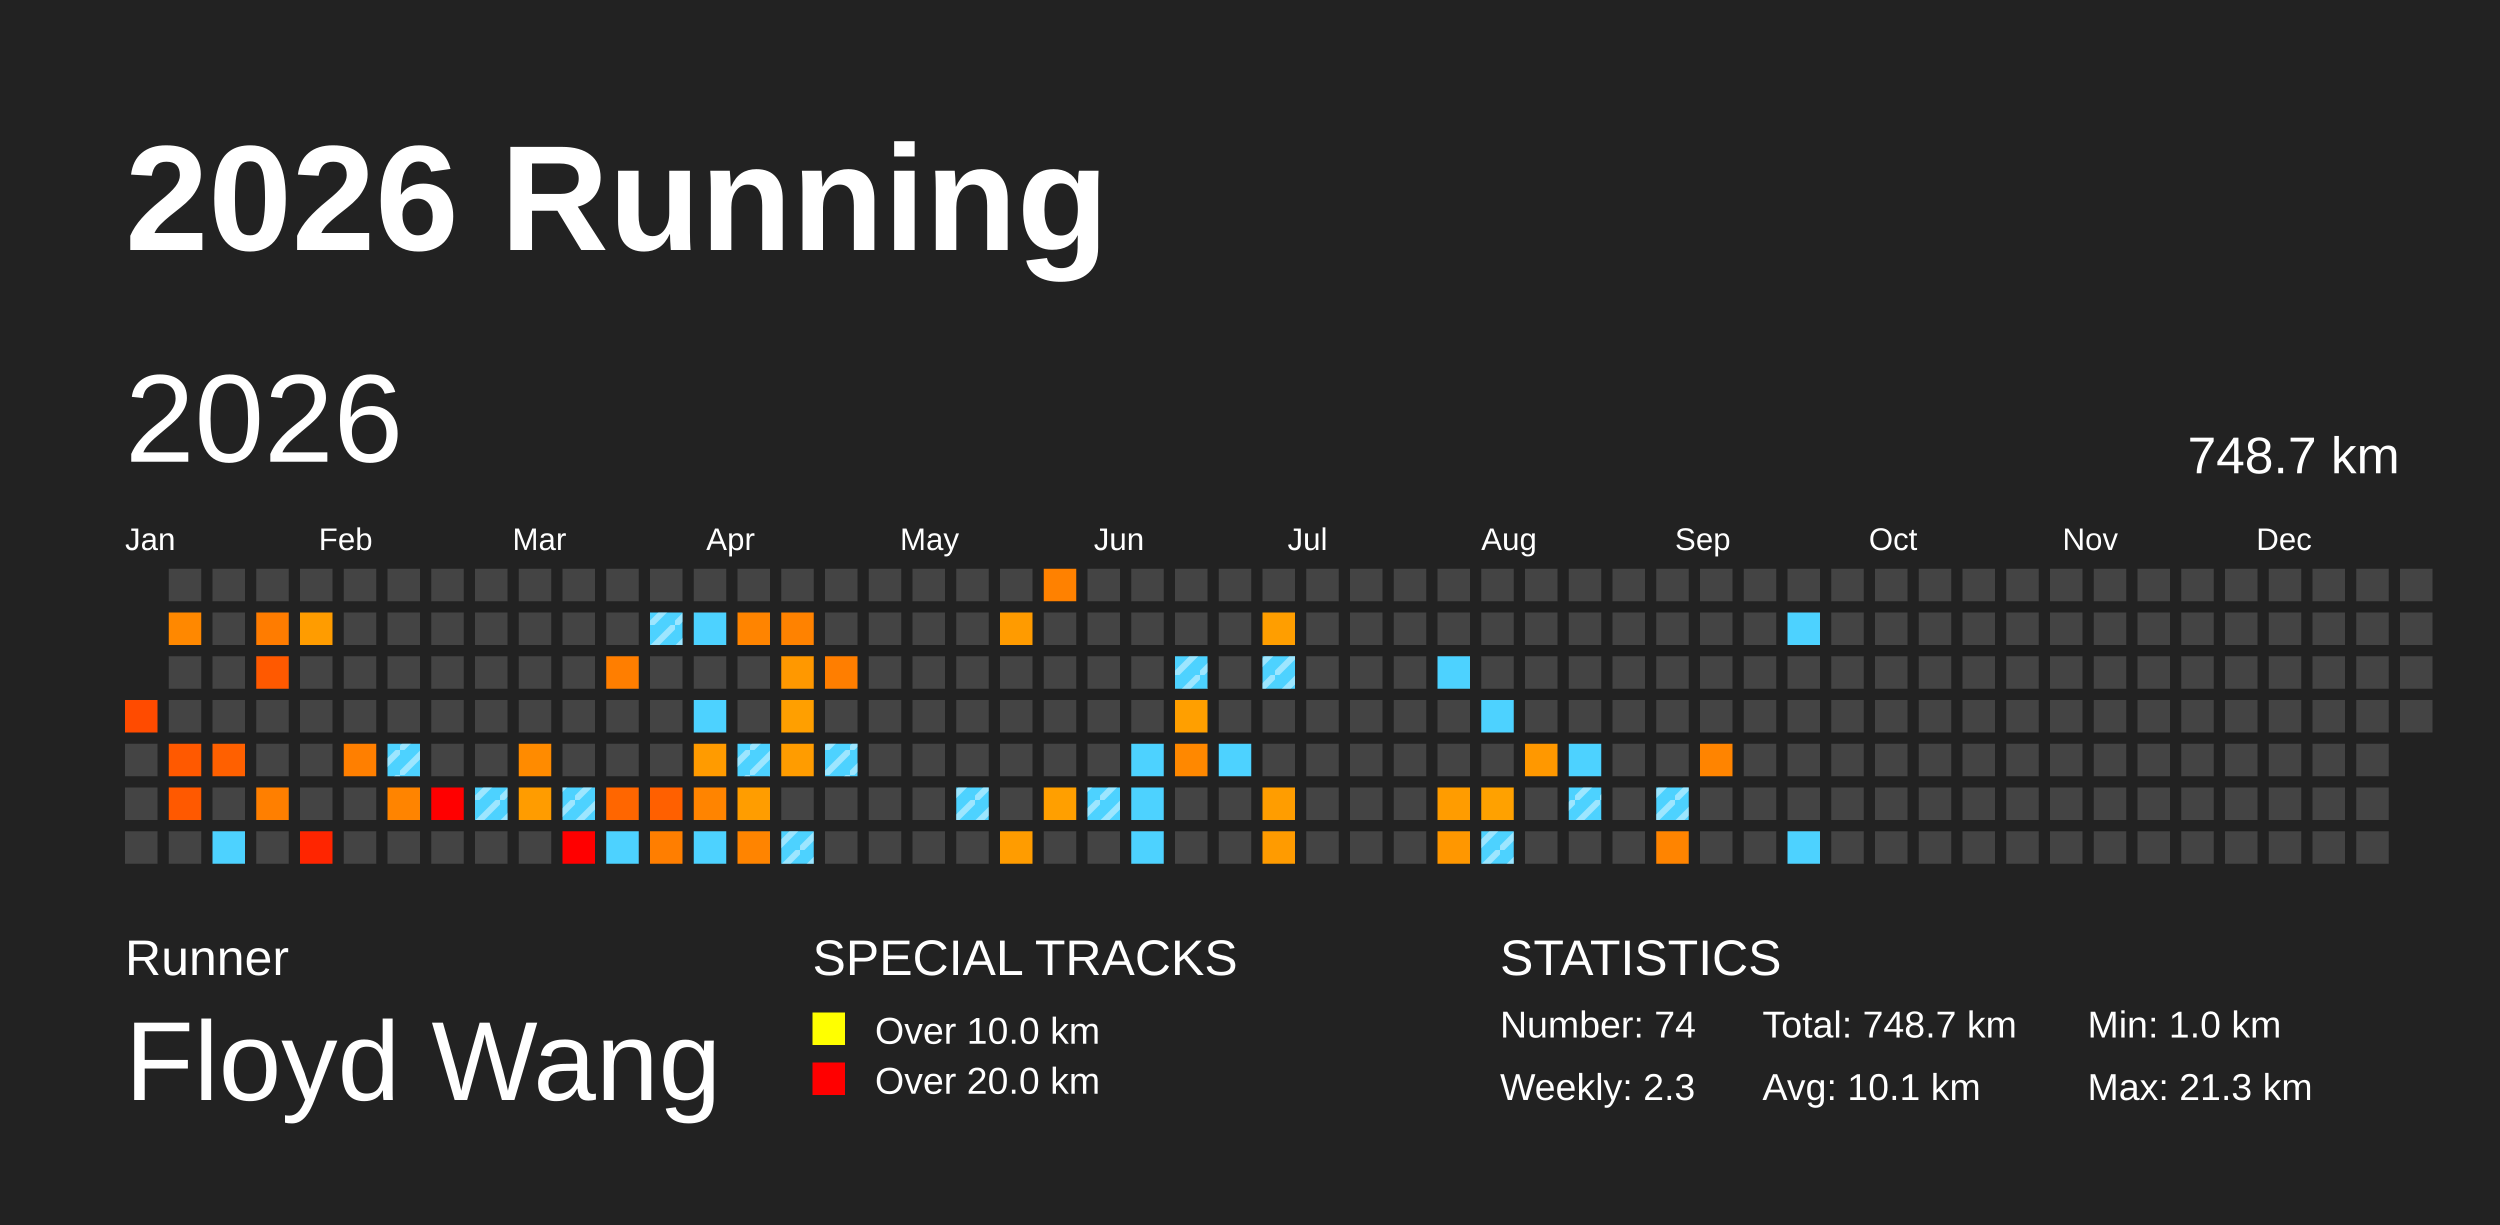
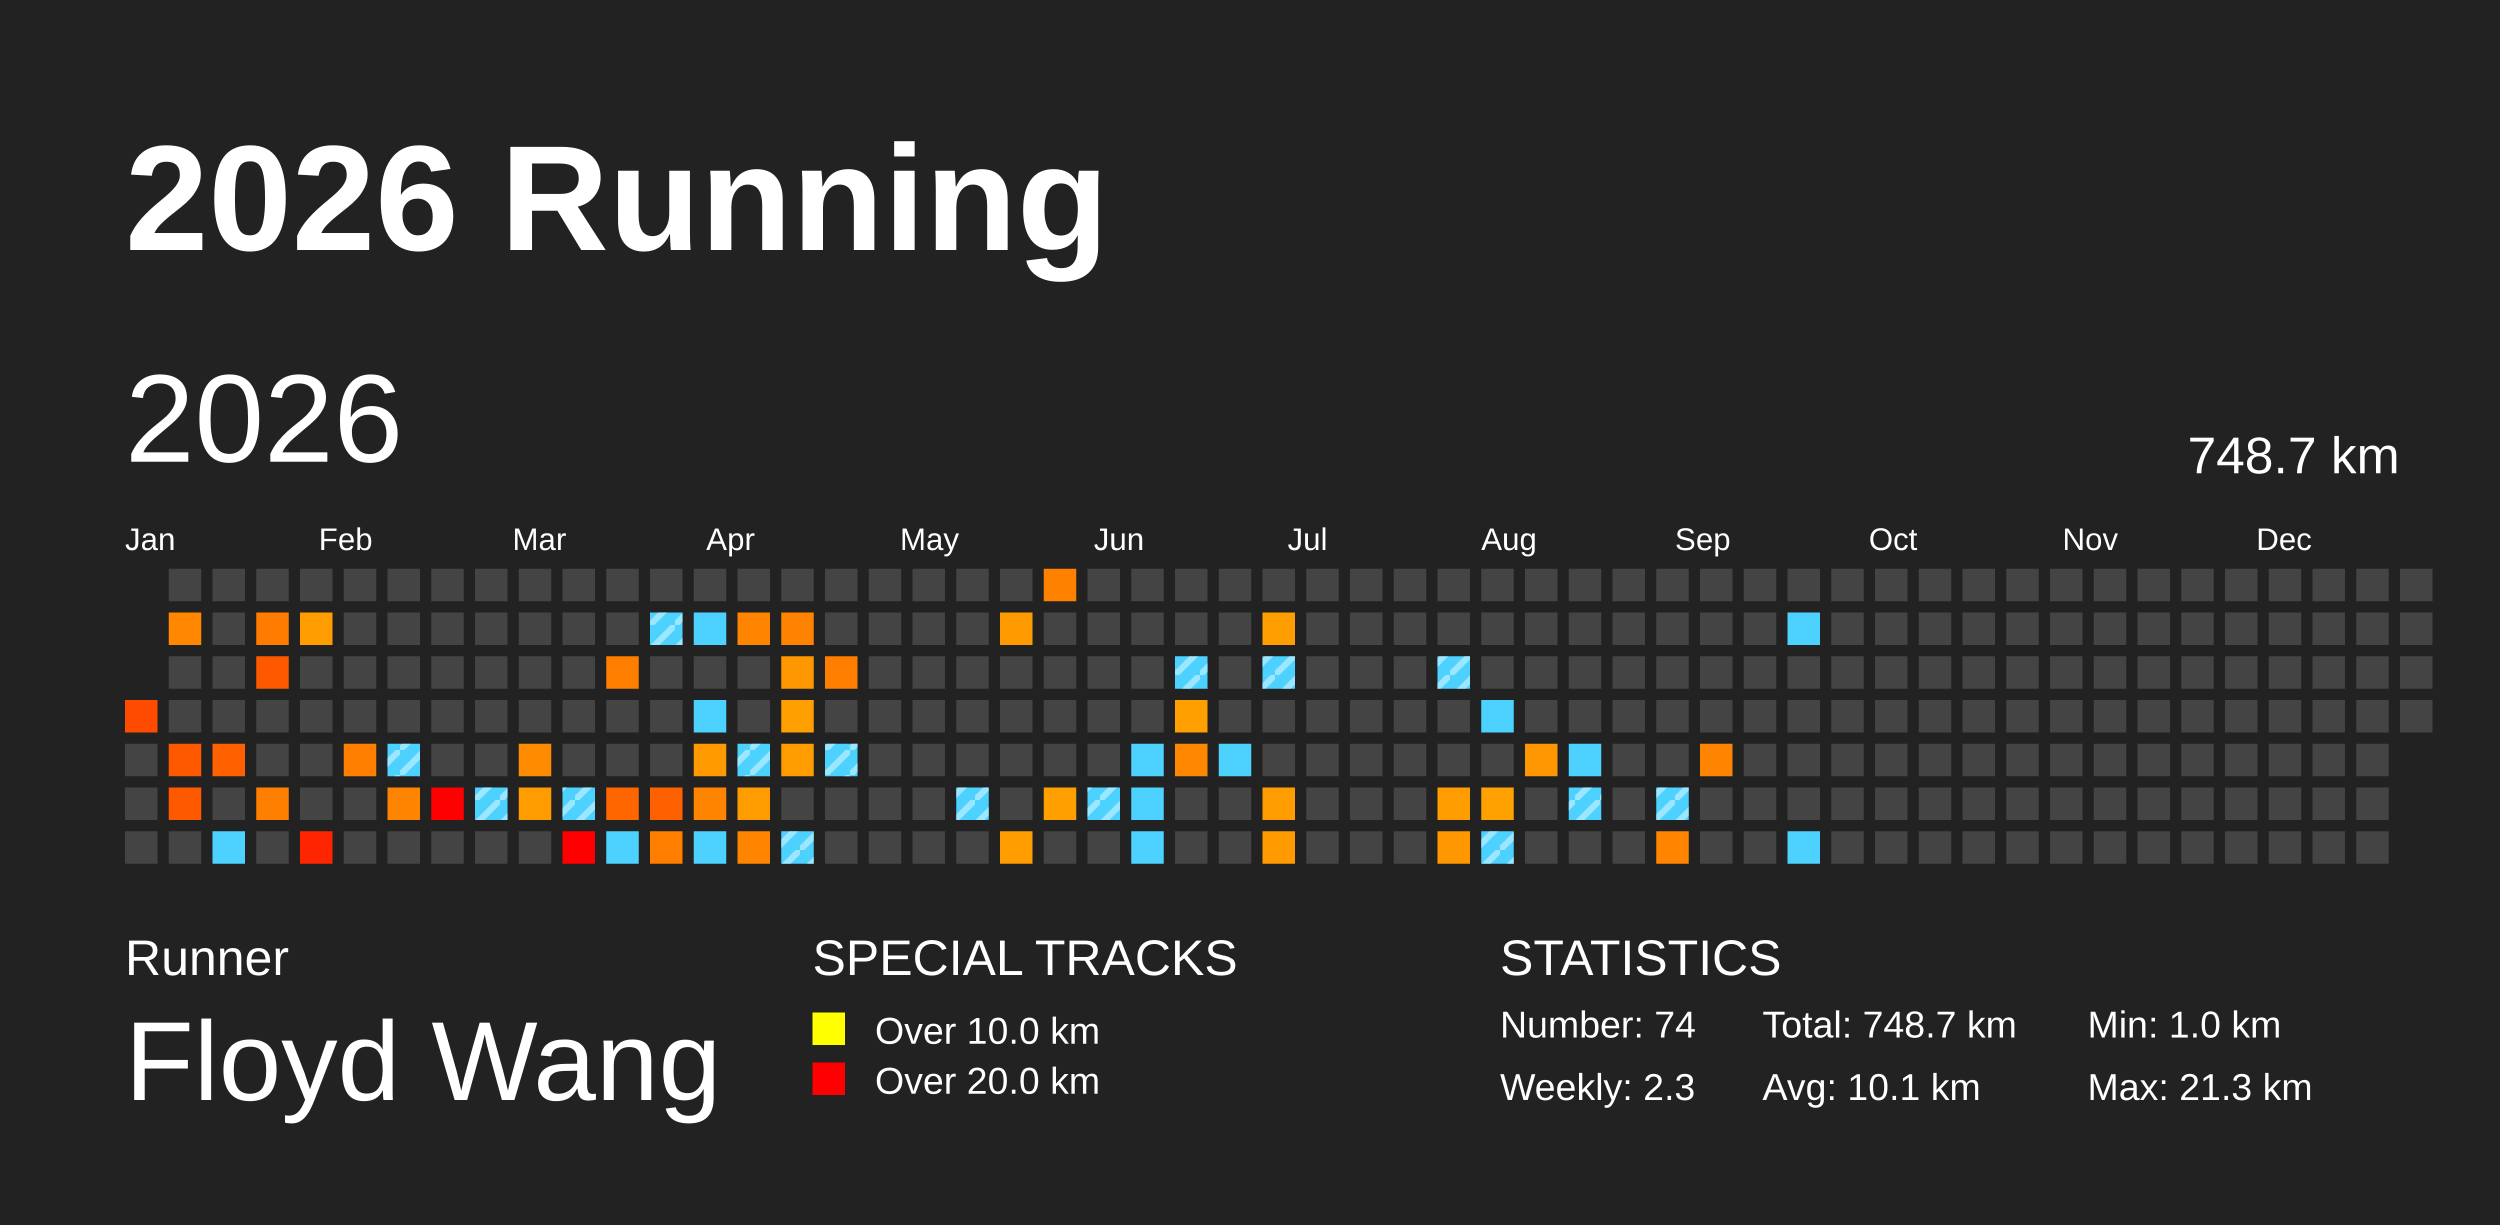
<svg xmlns="http://www.w3.org/2000/svg" baseProfile="full" height="98mm" version="1.1" viewBox="0,0,200,98" width="200mm">
  <defs>
    <pattern height="2" id="indoor-stripe" patternUnits="userSpaceOnUse" width="2">
      <line stroke="white" stroke-opacity="0.45" stroke-width="0.5" x1="0" x2="2" y1="2" y2="0" />
    </pattern>
  </defs>
  <rect fill="#222222" height="98" width="200" x="0" y="0" />
  <text fill="#FFFFFF" style="font-size:12px; font-family:Arial; font-weight:bold;" x="10" y="20">2026 Running</text>
  <text fill="#FFFFFF" style="font-size:4px; font-family:Arial" x="10" y="78">Runner</text>
  <text fill="#FFFFFF" style="font-size:9px; font-family:Arial" x="10" y="88">Floyd Wang</text>
  <text fill="#FFFFFF" style="font-size:4px; font-family:Arial" x="65" y="78">SPECIAL TRACKS</text>
  <rect fill="yellow" height="2.6" width="2.6" x="65" y="81" />
  <text fill="#FFFFFF" style="font-size:3px; font-family:Arial" x="70" y="83.5">Over 10.0 km</text>
  <rect fill="red" height="2.6" width="2.6" x="65" y="85" />
  <text fill="#FFFFFF" style="font-size:3px; font-family:Arial" x="70" y="87.5">Over 20.0 km</text>
  <text fill="#FFFFFF" style="font-size:4px; font-family:Arial" x="120" y="78">STATISTICS</text>
  <text fill="#FFFFFF" style="font-size:3px; font-family:Arial" x="120" y="83">Number: 74</text>
  <text fill="#FFFFFF" style="font-size:3px; font-family:Arial" x="120" y="88">Weekly: 2.3</text>
  <text fill="#FFFFFF" style="font-size:3px; font-family:Arial" x="141" y="83">Total: 748.7 km</text>
  <text fill="#FFFFFF" style="font-size:3px; font-family:Arial" x="141" y="88">Avg: 10.1 km</text>
  <text fill="#FFFFFF" style="font-size:3px; font-family:Arial" x="167" y="83">Min: 1.0 km</text>
  <text fill="#FFFFFF" style="font-size:3px; font-family:Arial" x="167" y="88">Max: 21.3 km</text>
  <text dominant-baseline="hanging" fill="#FFFFFF" style="font-size:10.0px; font-family:Arial;" x="10" y="30">2026</text>
  <text dominant-baseline="hanging" fill="#FFFFFF" style="font-size:4.125px; font-family:Arial;" x="175" y="35">748.7 km</text>
  <text fill="#FFFFFF" style="font-size:2.5px; font-family:Arial" x="10.0" y="44">Jan</text>
  <text fill="#FFFFFF" style="font-size:2.5px; font-family:Arial" x="25.5" y="44">Feb</text>
  <text fill="#FFFFFF" style="font-size:2.5px; font-family:Arial" x="41.0" y="44">Mar</text>
  <text fill="#FFFFFF" style="font-size:2.5px; font-family:Arial" x="56.5" y="44">Apr</text>
  <text fill="#FFFFFF" style="font-size:2.5px; font-family:Arial" x="72.0" y="44">May</text>
  <text fill="#FFFFFF" style="font-size:2.5px; font-family:Arial" x="87.5" y="44">Jun</text>
  <text fill="#FFFFFF" style="font-size:2.5px; font-family:Arial" x="103.0" y="44">Jul</text>
  <text fill="#FFFFFF" style="font-size:2.5px; font-family:Arial" x="118.5" y="44">Aug</text>
  <text fill="#FFFFFF" style="font-size:2.5px; font-family:Arial" x="134.0" y="44">Sep</text>
  <text fill="#FFFFFF" style="font-size:2.5px; font-family:Arial" x="149.5" y="44">Oct</text>
  <text fill="#FFFFFF" style="font-size:2.5px; font-family:Arial" x="165.0" y="44">Nov</text>
  <text fill="#FFFFFF" style="font-size:2.5px; font-family:Arial" x="180.5" y="44">Dec</text>
  <rect fill="#ff4b00" height="2.6" width="2.6" x="10.0" y="56.0" />
  <rect fill="#444444" height="2.6" width="2.6" x="10.0" y="59.5" />
  <rect fill="#444444" height="2.6" width="2.6" x="10.0" y="63.0" />
  <rect fill="#444444" height="2.6" width="2.6" x="10.0" y="66.5" />
  <rect fill="#444444" height="2.6" width="2.6" x="13.5" y="45.5" />
  <rect fill="#ff8800" height="2.6" width="2.6" x="13.5" y="49.0" />
  <rect fill="#444444" height="2.6" width="2.6" x="13.5" y="52.5" />
  <rect fill="#444444" height="2.6" width="2.6" x="13.5" y="56.0" />
  <rect fill="#ff5900" height="2.6" width="2.6" x="13.5" y="59.5" />
  <rect fill="#ff5900" height="2.6" width="2.6" x="13.5" y="63.0" />
  <rect fill="#444444" height="2.6" width="2.6" x="13.5" y="66.5" />
  <rect fill="#444444" height="2.6" width="2.6" x="17.0" y="45.5" />
  <rect fill="#444444" height="2.6" width="2.6" x="17.0" y="49.0" />
  <rect fill="#444444" height="2.6" width="2.6" x="17.0" y="52.5" />
  <rect fill="#444444" height="2.6" width="2.6" x="17.0" y="56.0" />
  <rect fill="#ff6000" height="2.6" width="2.6" x="17.0" y="59.5" />
  <rect fill="#444444" height="2.6" width="2.6" x="17.0" y="63.0" />
  <rect fill="#4dd2ff" height="2.6" width="2.6" x="17.0" y="66.5" />
  <rect fill="#444444" height="2.6" width="2.6" x="20.5" y="45.5" />
  <rect fill="#ff7c00" height="2.6" width="2.6" x="20.5" y="49.0" />
  <rect fill="#ff5900" height="2.6" width="2.6" x="20.5" y="52.5" />
  <rect fill="#444444" height="2.6" width="2.6" x="20.5" y="56.0" />
  <rect fill="#444444" height="2.6" width="2.6" x="20.5" y="59.5" />
  <rect fill="#ff7f00" height="2.6" width="2.6" x="20.5" y="63.0" />
  <rect fill="#444444" height="2.6" width="2.6" x="20.5" y="66.5" />
  <rect fill="#444444" height="2.6" width="2.6" x="24.0" y="45.5" />
  <rect fill="#ff9c00" height="2.6" width="2.6" x="24.0" y="49.0" />
  <rect fill="#444444" height="2.6" width="2.6" x="24.0" y="52.5" />
  <rect fill="#444444" height="2.6" width="2.6" x="24.0" y="56.0" />
  <rect fill="#444444" height="2.6" width="2.6" x="24.0" y="59.5" />
  <rect fill="#444444" height="2.6" width="2.6" x="24.0" y="63.0" />
  <rect fill="#ff2500" height="2.6" width="2.6" x="24.0" y="66.5" />
  <rect fill="#444444" height="2.6" width="2.6" x="27.5" y="45.5" />
  <rect fill="#444444" height="2.6" width="2.6" x="27.5" y="49.0" />
  <rect fill="#444444" height="2.6" width="2.6" x="27.5" y="52.5" />
  <rect fill="#444444" height="2.6" width="2.6" x="27.5" y="56.0" />
  <rect fill="#ff7f00" height="2.6" width="2.6" x="27.5" y="59.5" />
  <rect fill="#444444" height="2.6" width="2.6" x="27.5" y="63.0" />
  <rect fill="#444444" height="2.6" width="2.6" x="27.5" y="66.5" />
  <rect fill="#444444" height="2.6" width="2.6" x="31.0" y="45.5" />
  <rect fill="#444444" height="2.6" width="2.6" x="31.0" y="49.0" />
  <rect fill="#444444" height="2.6" width="2.6" x="31.0" y="52.5" />
  <rect fill="#444444" height="2.6" width="2.6" x="31.0" y="56.0" />
  <rect fill="#4dd2ff" height="2.6" width="2.6" x="31.0" y="59.5" />
  <rect fill="url(#indoor-stripe)" height="2.6" style="pointer-events: none;" width="2.6" x="31.0" y="59.5" />
  <rect fill="#ff8400" height="2.6" width="2.6" x="31.0" y="63.0" />
  <rect fill="#444444" height="2.6" width="2.6" x="31.0" y="66.5" />
  <rect fill="#444444" height="2.6" width="2.6" x="34.5" y="45.5" />
  <rect fill="#444444" height="2.6" width="2.6" x="34.5" y="49.0" />
  <rect fill="#444444" height="2.6" width="2.6" x="34.5" y="52.5" />
  <rect fill="#444444" height="2.6" width="2.6" x="34.5" y="56.0" />
  <rect fill="#444444" height="2.6" width="2.6" x="34.5" y="59.5" />
  <rect fill="red" height="2.6" width="2.6" x="34.5" y="63.0" />
  <rect fill="#444444" height="2.6" width="2.6" x="34.5" y="66.5" />
  <rect fill="#444444" height="2.6" width="2.6" x="38.0" y="45.5" />
  <rect fill="#444444" height="2.6" width="2.6" x="38.0" y="49.0" />
  <rect fill="#444444" height="2.6" width="2.6" x="38.0" y="52.5" />
  <rect fill="#444444" height="2.6" width="2.6" x="38.0" y="56.0" />
  <rect fill="#444444" height="2.6" width="2.6" x="38.0" y="59.5" />
  <rect fill="#4dd2ff" height="2.6" width="2.6" x="38.0" y="63.0" />
  <rect fill="url(#indoor-stripe)" height="2.6" style="pointer-events: none;" width="2.6" x="38.0" y="63.0" />
  <rect fill="#444444" height="2.6" width="2.6" x="38.0" y="66.5" />
  <rect fill="#444444" height="2.6" width="2.6" x="41.5" y="45.5" />
  <rect fill="#444444" height="2.6" width="2.6" x="41.5" y="49.0" />
  <rect fill="#444444" height="2.6" width="2.6" x="41.5" y="52.5" />
  <rect fill="#444444" height="2.6" width="2.6" x="41.5" y="56.0" />
  <rect fill="#ff8b00" height="2.6" width="2.6" x="41.5" y="59.5" />
  <rect fill="#ff9c00" height="2.6" width="2.6" x="41.5" y="63.0" />
  <rect fill="#444444" height="2.6" width="2.6" x="41.5" y="66.5" />
  <rect fill="#444444" height="2.6" width="2.6" x="45.0" y="45.5" />
  <rect fill="#444444" height="2.6" width="2.6" x="45.0" y="49.0" />
  <rect fill="#444444" height="2.6" width="2.6" x="45.0" y="52.5" />
  <rect fill="#444444" height="2.6" width="2.6" x="45.0" y="56.0" />
  <rect fill="#444444" height="2.6" width="2.6" x="45.0" y="59.5" />
  <rect fill="#4dd2ff" height="2.6" width="2.6" x="45.0" y="63.0" />
  <rect fill="url(#indoor-stripe)" height="2.6" style="pointer-events: none;" width="2.6" x="45.0" y="63.0" />
  <rect fill="red" height="2.6" width="2.6" x="45.0" y="66.5" />
  <rect fill="#444444" height="2.6" width="2.6" x="48.5" y="45.5" />
  <rect fill="#444444" height="2.6" width="2.6" x="48.5" y="49.0" />
  <rect fill="#ff7e00" height="2.6" width="2.6" x="48.5" y="52.5" />
  <rect fill="#444444" height="2.6" width="2.6" x="48.5" y="56.0" />
  <rect fill="#444444" height="2.6" width="2.6" x="48.5" y="59.5" />
  <rect fill="#ff6600" height="2.6" width="2.6" x="48.5" y="63.0" />
  <rect fill="#4dd2ff" height="2.6" width="2.6" x="48.5" y="66.5" />
  <rect fill="#444444" height="2.6" width="2.6" x="52.0" y="45.5" />
  <rect fill="#4dd2ff" height="2.6" width="2.6" x="52.0" y="49.0" />
  <rect fill="url(#indoor-stripe)" height="2.6" style="pointer-events: none;" width="2.6" x="52.0" y="49.0" />
  <rect fill="#444444" height="2.6" width="2.6" x="52.0" y="52.5" />
  <rect fill="#444444" height="2.6" width="2.6" x="52.0" y="56.0" />
  <rect fill="#444444" height="2.6" width="2.6" x="52.0" y="59.5" />
  <rect fill="#ff6000" height="2.6" width="2.6" x="52.0" y="63.0" />
  <rect fill="#ff7e00" height="2.6" width="2.6" x="52.0" y="66.5" />
  <rect fill="#444444" height="2.6" width="2.6" x="55.5" y="45.5" />
  <rect fill="#4dd2ff" height="2.6" width="2.6" x="55.5" y="49.0" />
  <rect fill="#444444" height="2.6" width="2.6" x="55.5" y="52.5" />
  <rect fill="#4dd2ff" height="2.6" width="2.6" x="55.5" y="56.0" />
  <rect fill="#ff9b00" height="2.6" width="2.6" x="55.5" y="59.5" />
  <rect fill="#ff8400" height="2.6" width="2.6" x="55.5" y="63.0" />
  <rect fill="#4dd2ff" height="2.6" width="2.6" x="55.5" y="66.5" />
  <rect fill="#444444" height="2.6" width="2.6" x="59.0" y="45.5" />
  <rect fill="#ff8400" height="2.6" width="2.6" x="59.0" y="49.0" />
  <rect fill="#444444" height="2.6" width="2.6" x="59.0" y="52.5" />
  <rect fill="#444444" height="2.6" width="2.6" x="59.0" y="56.0" />
  <rect fill="#4dd2ff" height="2.6" width="2.6" x="59.0" y="59.5" />
  <rect fill="url(#indoor-stripe)" height="2.6" style="pointer-events: none;" width="2.6" x="59.0" y="59.5" />
  <rect fill="#ff9d00" height="2.6" width="2.6" x="59.0" y="63.0" />
  <rect fill="#ff8400" height="2.6" width="2.6" x="59.0" y="66.5" />
  <rect fill="#444444" height="2.6" width="2.6" x="62.5" y="45.5" />
  <rect fill="#ff8200" height="2.6" width="2.6" x="62.5" y="49.0" />
  <rect fill="#ff9800" height="2.6" width="2.6" x="62.5" y="52.5" />
  <rect fill="#ff9f00" height="2.6" width="2.6" x="62.5" y="56.0" />
  <rect fill="#ff9c00" height="2.6" width="2.6" x="62.5" y="59.5" />
  <rect fill="#444444" height="2.6" width="2.6" x="62.5" y="63.0" />
  <rect fill="#4dd2ff" height="2.6" width="2.6" x="62.5" y="66.5" />
  <rect fill="url(#indoor-stripe)" height="2.6" style="pointer-events: none;" width="2.6" x="62.5" y="66.5" />
  <rect fill="#444444" height="2.6" width="2.6" x="66.0" y="45.5" />
  <rect fill="#444444" height="2.6" width="2.6" x="66.0" y="49.0" />
  <rect fill="#ff7e00" height="2.6" width="2.6" x="66.0" y="52.5" />
  <rect fill="#444444" height="2.6" width="2.6" x="66.0" y="56.0" />
  <rect fill="#4dd2ff" height="2.6" width="2.6" x="66.0" y="59.5" />
  <rect fill="url(#indoor-stripe)" height="2.6" style="pointer-events: none;" width="2.6" x="66.0" y="59.5" />
  <rect fill="#444444" height="2.6" width="2.6" x="66.0" y="63.0" />
  <rect fill="#444444" height="2.6" width="2.6" x="66.0" y="66.5" />
  <rect fill="#444444" height="2.6" width="2.6" x="69.5" y="45.5" />
  <rect fill="#444444" height="2.6" width="2.6" x="69.5" y="49.0" />
  <rect fill="#444444" height="2.6" width="2.6" x="69.5" y="52.5" />
  <rect fill="#444444" height="2.6" width="2.6" x="69.5" y="56.0" />
  <rect fill="#444444" height="2.6" width="2.6" x="69.5" y="59.5" />
  <rect fill="#444444" height="2.6" width="2.6" x="69.5" y="63.0" />
  <rect fill="#444444" height="2.6" width="2.6" x="69.5" y="66.5" />
  <rect fill="#444444" height="2.6" width="2.6" x="73.0" y="45.5" />
  <rect fill="#444444" height="2.6" width="2.6" x="73.0" y="49.0" />
  <rect fill="#444444" height="2.6" width="2.6" x="73.0" y="52.5" />
  <rect fill="#444444" height="2.6" width="2.6" x="73.0" y="56.0" />
  <rect fill="#444444" height="2.6" width="2.6" x="73.0" y="59.5" />
  <rect fill="#444444" height="2.6" width="2.6" x="73.0" y="63.0" />
  <rect fill="#444444" height="2.6" width="2.6" x="73.0" y="66.5" />
  <rect fill="#444444" height="2.6" width="2.6" x="76.5" y="45.5" />
  <rect fill="#444444" height="2.6" width="2.6" x="76.5" y="49.0" />
  <rect fill="#444444" height="2.6" width="2.6" x="76.5" y="52.5" />
  <rect fill="#444444" height="2.6" width="2.6" x="76.5" y="56.0" />
  <rect fill="#444444" height="2.6" width="2.6" x="76.5" y="59.5" />
  <rect fill="#4dd2ff" height="2.6" width="2.6" x="76.5" y="63.0" />
  <rect fill="url(#indoor-stripe)" height="2.6" style="pointer-events: none;" width="2.6" x="76.5" y="63.0" />
  <rect fill="#444444" height="2.6" width="2.6" x="76.5" y="66.5" />
  <rect fill="#444444" height="2.6" width="2.6" x="80.0" y="45.5" />
  <rect fill="#ff9b00" height="2.6" width="2.6" x="80.0" y="49.0" />
  <rect fill="#444444" height="2.6" width="2.6" x="80.0" y="52.5" />
  <rect fill="#444444" height="2.6" width="2.6" x="80.0" y="56.0" />
  <rect fill="#444444" height="2.6" width="2.6" x="80.0" y="59.5" />
  <rect fill="#444444" height="2.6" width="2.6" x="80.0" y="63.0" />
  <rect fill="#ff9c00" height="2.6" width="2.6" x="80.0" y="66.5" />
  <rect fill="#ff8100" height="2.6" width="2.6" x="83.5" y="45.5" />
  <rect fill="#444444" height="2.6" width="2.6" x="83.5" y="49.0" />
  <rect fill="#444444" height="2.6" width="2.6" x="83.5" y="52.5" />
  <rect fill="#444444" height="2.6" width="2.6" x="83.5" y="56.0" />
  <rect fill="#444444" height="2.6" width="2.6" x="83.5" y="59.5" />
  <rect fill="#ff9f00" height="2.6" width="2.6" x="83.5" y="63.0" />
  <rect fill="#444444" height="2.6" width="2.6" x="83.5" y="66.5" />
  <rect fill="#444444" height="2.6" width="2.6" x="87.0" y="45.5" />
  <rect fill="#444444" height="2.6" width="2.6" x="87.0" y="49.0" />
  <rect fill="#444444" height="2.6" width="2.6" x="87.0" y="52.5" />
  <rect fill="#444444" height="2.6" width="2.6" x="87.0" y="56.0" />
  <rect fill="#444444" height="2.6" width="2.6" x="87.0" y="59.5" />
  <rect fill="#4dd2ff" height="2.6" width="2.6" x="87.0" y="63.0" />
  <rect fill="url(#indoor-stripe)" height="2.6" style="pointer-events: none;" width="2.6" x="87.0" y="63.0" />
  <rect fill="#444444" height="2.6" width="2.6" x="87.0" y="66.5" />
  <rect fill="#444444" height="2.6" width="2.6" x="90.5" y="45.5" />
  <rect fill="#444444" height="2.6" width="2.6" x="90.5" y="49.0" />
  <rect fill="#444444" height="2.6" width="2.6" x="90.5" y="52.5" />
  <rect fill="#444444" height="2.6" width="2.6" x="90.5" y="56.0" />
  <rect fill="#4dd2ff" height="2.6" width="2.6" x="90.5" y="59.5" />
  <rect fill="#4dd2ff" height="2.6" width="2.6" x="90.5" y="63.0" />
  <rect fill="#4dd2ff" height="2.6" width="2.6" x="90.5" y="66.5" />
  <rect fill="#444444" height="2.6" width="2.6" x="94.0" y="45.5" />
  <rect fill="#444444" height="2.6" width="2.6" x="94.0" y="49.0" />
  <rect fill="#4dd2ff" height="2.6" width="2.6" x="94.0" y="52.5" />
  <rect fill="url(#indoor-stripe)" height="2.6" style="pointer-events: none;" width="2.6" x="94.0" y="52.5" />
  <rect fill="#ff9f00" height="2.6" width="2.6" x="94.0" y="56.0" />
  <rect fill="#ff8800" height="2.6" width="2.6" x="94.0" y="59.5" />
  <rect fill="#444444" height="2.6" width="2.6" x="94.0" y="63.0" />
  <rect fill="#444444" height="2.6" width="2.6" x="94.0" y="66.5" />
  <rect fill="#444444" height="2.6" width="2.6" x="97.5" y="45.5" />
  <rect fill="#444444" height="2.6" width="2.6" x="97.5" y="49.0" />
  <rect fill="#444444" height="2.6" width="2.6" x="97.5" y="52.5" />
  <rect fill="#444444" height="2.6" width="2.6" x="97.5" y="56.0" />
  <rect fill="#4dd2ff" height="2.6" width="2.6" x="97.5" y="59.5" />
  <rect fill="#444444" height="2.6" width="2.6" x="97.5" y="63.0" />
  <rect fill="#444444" height="2.6" width="2.6" x="97.5" y="66.5" />
  <rect fill="#444444" height="2.6" width="2.6" x="101.0" y="45.5" />
  <rect fill="#ff9e00" height="2.6" width="2.6" x="101.0" y="49.0" />
  <rect fill="#4dd2ff" height="2.6" width="2.6" x="101.0" y="52.5" />
  <rect fill="url(#indoor-stripe)" height="2.6" style="pointer-events: none;" width="2.6" x="101.0" y="52.5" />
  <rect fill="#444444" height="2.6" width="2.6" x="101.0" y="56.0" />
  <rect fill="#444444" height="2.6" width="2.6" x="101.0" y="59.5" />
  <rect fill="#ff9d00" height="2.6" width="2.6" x="101.0" y="63.0" />
  <rect fill="#ff9b00" height="2.6" width="2.6" x="101.0" y="66.5" />
  <rect fill="#444444" height="2.6" width="2.6" x="104.5" y="45.5" />
  <rect fill="#444444" height="2.6" width="2.6" x="104.5" y="49.0" />
  <rect fill="#444444" height="2.6" width="2.6" x="104.5" y="52.5" />
  <rect fill="#444444" height="2.6" width="2.6" x="104.5" y="56.0" />
  <rect fill="#444444" height="2.6" width="2.6" x="104.5" y="59.5" />
  <rect fill="#444444" height="2.6" width="2.6" x="104.5" y="63.0" />
  <rect fill="#444444" height="2.6" width="2.6" x="104.5" y="66.5" />
  <rect fill="#444444" height="2.6" width="2.6" x="108.0" y="45.5" />
  <rect fill="#444444" height="2.6" width="2.6" x="108.0" y="49.0" />
  <rect fill="#444444" height="2.6" width="2.6" x="108.0" y="52.5" />
  <rect fill="#444444" height="2.6" width="2.6" x="108.0" y="56.0" />
  <rect fill="#444444" height="2.6" width="2.6" x="108.0" y="59.5" />
  <rect fill="#444444" height="2.6" width="2.6" x="108.0" y="63.0" />
  <rect fill="#444444" height="2.6" width="2.6" x="108.0" y="66.5" />
  <rect fill="#444444" height="2.6" width="2.6" x="111.5" y="45.5" />
  <rect fill="#444444" height="2.6" width="2.6" x="111.5" y="49.0" />
  <rect fill="#444444" height="2.6" width="2.6" x="111.5" y="52.5" />
  <rect fill="#444444" height="2.6" width="2.6" x="111.5" y="56.0" />
  <rect fill="#444444" height="2.6" width="2.6" x="111.5" y="59.5" />
  <rect fill="#444444" height="2.6" width="2.6" x="111.5" y="63.0" />
  <rect fill="#444444" height="2.6" width="2.6" x="111.5" y="66.5" />
  <rect fill="#444444" height="2.6" width="2.6" x="115.0" y="45.5" />
  <rect fill="#444444" height="2.6" width="2.6" x="115.0" y="49.0" />
  <rect fill="#4dd2ff" height="2.6" width="2.6" x="115.0" y="52.5" />
+   <rect fill="url(#indoor-stripe)" height="2.6" style="pointer-events: none;" width="2.6" x="115.0" y="52.5" />
  <rect fill="#444444" height="2.6" width="2.6" x="115.0" y="56.0" />
  <rect fill="#444444" height="2.6" width="2.6" x="115.0" y="59.5" />
  <rect fill="#ff9c00" height="2.6" width="2.6" x="115.0" y="63.0" />
  <rect fill="#ff9700" height="2.6" width="2.6" x="115.0" y="66.5" />
  <rect fill="#444444" height="2.6" width="2.6" x="118.5" y="45.5" />
  <rect fill="#444444" height="2.6" width="2.6" x="118.5" y="49.0" />
  <rect fill="#444444" height="2.6" width="2.6" x="118.5" y="52.5" />
  <rect fill="#4dd2ff" height="2.6" width="2.6" x="118.5" y="56.0" />
  <rect fill="#444444" height="2.6" width="2.6" x="118.5" y="59.5" />
  <rect fill="#ffa100" height="2.6" width="2.6" x="118.5" y="63.0" />
  <rect fill="#4dd2ff" height="2.6" width="2.6" x="118.5" y="66.5" />
  <rect fill="url(#indoor-stripe)" height="2.6" style="pointer-events: none;" width="2.6" x="118.5" y="66.5" />
  <rect fill="#444444" height="2.6" width="2.6" x="122.0" y="45.5" />
  <rect fill="#444444" height="2.6" width="2.6" x="122.0" y="49.0" />
  <rect fill="#444444" height="2.6" width="2.6" x="122.0" y="52.5" />
  <rect fill="#444444" height="2.6" width="2.6" x="122.0" y="56.0" />
  <rect fill="#ff9800" height="2.6" width="2.6" x="122.0" y="59.5" />
  <rect fill="#444444" height="2.6" width="2.6" x="122.0" y="63.0" />
  <rect fill="#444444" height="2.6" width="2.6" x="122.0" y="66.5" />
  <rect fill="#444444" height="2.6" width="2.6" x="125.5" y="45.5" />
  <rect fill="#444444" height="2.6" width="2.6" x="125.5" y="49.0" />
  <rect fill="#444444" height="2.6" width="2.6" x="125.5" y="52.5" />
  <rect fill="#444444" height="2.6" width="2.6" x="125.5" y="56.0" />
  <rect fill="#4dd2ff" height="2.6" width="2.6" x="125.5" y="59.5" />
  <rect fill="#4dd2ff" height="2.6" width="2.6" x="125.5" y="63.0" />
  <rect fill="url(#indoor-stripe)" height="2.6" style="pointer-events: none;" width="2.6" x="125.5" y="63.0" />
  <rect fill="#444444" height="2.6" width="2.6" x="125.5" y="66.5" />
  <rect fill="#444444" height="2.6" width="2.6" x="129.0" y="45.5" />
  <rect fill="#444444" height="2.6" width="2.6" x="129.0" y="49.0" />
  <rect fill="#444444" height="2.6" width="2.6" x="129.0" y="52.5" />
  <rect fill="#444444" height="2.6" width="2.6" x="129.0" y="56.0" />
  <rect fill="#444444" height="2.6" width="2.6" x="129.0" y="59.5" />
  <rect fill="#444444" height="2.6" width="2.6" x="129.0" y="63.0" />
  <rect fill="#444444" height="2.6" width="2.6" x="129.0" y="66.5" />
  <rect fill="#444444" height="2.6" width="2.6" x="132.5" y="45.5" />
  <rect fill="#444444" height="2.6" width="2.6" x="132.5" y="49.0" />
  <rect fill="#444444" height="2.6" width="2.6" x="132.5" y="52.5" />
  <rect fill="#444444" height="2.6" width="2.6" x="132.5" y="56.0" />
  <rect fill="#444444" height="2.6" width="2.6" x="132.5" y="59.5" />
  <rect fill="#4dd2ff" height="2.6" width="2.6" x="132.5" y="63.0" />
  <rect fill="url(#indoor-stripe)" height="2.6" style="pointer-events: none;" width="2.6" x="132.5" y="63.0" />
  <rect fill="#ff8400" height="2.6" width="2.6" x="132.5" y="66.5" />
  <rect fill="#444444" height="2.6" width="2.6" x="136.0" y="45.5" />
  <rect fill="#444444" height="2.6" width="2.6" x="136.0" y="49.0" />
  <rect fill="#444444" height="2.6" width="2.6" x="136.0" y="52.5" />
  <rect fill="#444444" height="2.6" width="2.6" x="136.0" y="56.0" />
  <rect fill="#ff8400" height="2.6" width="2.6" x="136.0" y="59.5" />
  <rect fill="#444444" height="2.6" width="2.6" x="136.0" y="63.0" />
  <rect fill="#444444" height="2.6" width="2.6" x="136.0" y="66.5" />
  <rect fill="#444444" height="2.6" width="2.6" x="139.5" y="45.5" />
  <rect fill="#444444" height="2.6" width="2.6" x="139.5" y="49.0" />
  <rect fill="#444444" height="2.6" width="2.6" x="139.5" y="52.5" />
  <rect fill="#444444" height="2.6" width="2.6" x="139.5" y="56.0" />
  <rect fill="#444444" height="2.6" width="2.6" x="139.5" y="59.5" />
  <rect fill="#444444" height="2.6" width="2.6" x="139.5" y="63.0" />
  <rect fill="#444444" height="2.6" width="2.6" x="139.5" y="66.5" />
  <rect fill="#444444" height="2.6" width="2.6" x="143.0" y="45.5" />
  <rect fill="#4dd2ff" height="2.6" width="2.6" x="143.0" y="49.0" />
  <rect fill="#444444" height="2.6" width="2.6" x="143.0" y="52.5" />
  <rect fill="#444444" height="2.6" width="2.6" x="143.0" y="56.0" />
  <rect fill="#444444" height="2.6" width="2.6" x="143.0" y="59.5" />
  <rect fill="#444444" height="2.6" width="2.6" x="143.0" y="63.0" />
  <rect fill="#4dd2ff" height="2.6" width="2.6" x="143.0" y="66.5" />
  <rect fill="#444444" height="2.6" width="2.6" x="146.5" y="45.5" />
  <rect fill="#444444" height="2.6" width="2.6" x="146.5" y="49.0" />
  <rect fill="#444444" height="2.6" width="2.6" x="146.5" y="52.5" />
  <rect fill="#444444" height="2.6" width="2.6" x="146.5" y="56.0" />
  <rect fill="#444444" height="2.6" width="2.6" x="146.5" y="59.5" />
  <rect fill="#444444" height="2.6" width="2.6" x="146.5" y="63.0" />
  <rect fill="#444444" height="2.6" width="2.6" x="146.5" y="66.5" />
  <rect fill="#444444" height="2.6" width="2.6" x="150.0" y="45.5" />
  <rect fill="#444444" height="2.6" width="2.6" x="150.0" y="49.0" />
  <rect fill="#444444" height="2.6" width="2.6" x="150.0" y="52.5" />
  <rect fill="#444444" height="2.6" width="2.6" x="150.0" y="56.0" />
  <rect fill="#444444" height="2.6" width="2.6" x="150.0" y="59.5" />
  <rect fill="#444444" height="2.6" width="2.6" x="150.0" y="63.0" />
  <rect fill="#444444" height="2.6" width="2.6" x="150.0" y="66.5" />
  <rect fill="#444444" height="2.6" width="2.6" x="153.5" y="45.5" />
  <rect fill="#444444" height="2.6" width="2.6" x="153.5" y="49.0" />
  <rect fill="#444444" height="2.6" width="2.6" x="153.5" y="52.5" />
  <rect fill="#444444" height="2.6" width="2.6" x="153.5" y="56.0" />
  <rect fill="#444444" height="2.6" width="2.6" x="153.5" y="59.5" />
  <rect fill="#444444" height="2.6" width="2.6" x="153.5" y="63.0" />
  <rect fill="#444444" height="2.6" width="2.6" x="153.5" y="66.5" />
  <rect fill="#444444" height="2.6" width="2.6" x="157.0" y="45.5" />
  <rect fill="#444444" height="2.6" width="2.6" x="157.0" y="49.0" />
  <rect fill="#444444" height="2.6" width="2.6" x="157.0" y="52.5" />
  <rect fill="#444444" height="2.6" width="2.6" x="157.0" y="56.0" />
  <rect fill="#444444" height="2.6" width="2.6" x="157.0" y="59.5" />
  <rect fill="#444444" height="2.6" width="2.6" x="157.0" y="63.0" />
  <rect fill="#444444" height="2.6" width="2.6" x="157.0" y="66.5" />
  <rect fill="#444444" height="2.6" width="2.6" x="160.5" y="45.5" />
  <rect fill="#444444" height="2.6" width="2.6" x="160.5" y="49.0" />
  <rect fill="#444444" height="2.6" width="2.6" x="160.5" y="52.5" />
  <rect fill="#444444" height="2.6" width="2.6" x="160.5" y="56.0" />
  <rect fill="#444444" height="2.6" width="2.6" x="160.5" y="59.5" />
  <rect fill="#444444" height="2.6" width="2.6" x="160.5" y="63.0" />
  <rect fill="#444444" height="2.6" width="2.6" x="160.5" y="66.5" />
  <rect fill="#444444" height="2.6" width="2.6" x="164.0" y="45.5" />
  <rect fill="#444444" height="2.6" width="2.6" x="164.0" y="49.0" />
  <rect fill="#444444" height="2.6" width="2.6" x="164.0" y="52.5" />
  <rect fill="#444444" height="2.6" width="2.6" x="164.0" y="56.0" />
  <rect fill="#444444" height="2.6" width="2.6" x="164.0" y="59.5" />
  <rect fill="#444444" height="2.6" width="2.6" x="164.0" y="63.0" />
  <rect fill="#444444" height="2.6" width="2.6" x="164.0" y="66.5" />
  <rect fill="#444444" height="2.6" width="2.6" x="167.5" y="45.5" />
  <rect fill="#444444" height="2.6" width="2.6" x="167.5" y="49.0" />
  <rect fill="#444444" height="2.6" width="2.6" x="167.5" y="52.5" />
  <rect fill="#444444" height="2.6" width="2.6" x="167.5" y="56.0" />
  <rect fill="#444444" height="2.6" width="2.6" x="167.5" y="59.5" />
  <rect fill="#444444" height="2.6" width="2.6" x="167.5" y="63.0" />
  <rect fill="#444444" height="2.6" width="2.6" x="167.5" y="66.5" />
  <rect fill="#444444" height="2.6" width="2.6" x="171.0" y="45.5" />
  <rect fill="#444444" height="2.6" width="2.6" x="171.0" y="49.0" />
  <rect fill="#444444" height="2.6" width="2.6" x="171.0" y="52.5" />
  <rect fill="#444444" height="2.6" width="2.6" x="171.0" y="56.0" />
  <rect fill="#444444" height="2.6" width="2.6" x="171.0" y="59.5" />
  <rect fill="#444444" height="2.6" width="2.6" x="171.0" y="63.0" />
  <rect fill="#444444" height="2.6" width="2.6" x="171.0" y="66.5" />
  <rect fill="#444444" height="2.6" width="2.6" x="174.5" y="45.5" />
  <rect fill="#444444" height="2.6" width="2.6" x="174.5" y="49.0" />
  <rect fill="#444444" height="2.6" width="2.6" x="174.5" y="52.5" />
  <rect fill="#444444" height="2.6" width="2.6" x="174.5" y="56.0" />
  <rect fill="#444444" height="2.6" width="2.6" x="174.5" y="59.5" />
  <rect fill="#444444" height="2.6" width="2.6" x="174.5" y="63.0" />
  <rect fill="#444444" height="2.6" width="2.6" x="174.5" y="66.5" />
  <rect fill="#444444" height="2.6" width="2.6" x="178.0" y="45.5" />
  <rect fill="#444444" height="2.6" width="2.6" x="178.0" y="49.0" />
  <rect fill="#444444" height="2.6" width="2.6" x="178.0" y="52.5" />
  <rect fill="#444444" height="2.6" width="2.6" x="178.0" y="56.0" />
  <rect fill="#444444" height="2.6" width="2.6" x="178.0" y="59.5" />
  <rect fill="#444444" height="2.6" width="2.6" x="178.0" y="63.0" />
  <rect fill="#444444" height="2.6" width="2.6" x="178.0" y="66.5" />
  <rect fill="#444444" height="2.6" width="2.6" x="181.5" y="45.5" />
  <rect fill="#444444" height="2.6" width="2.6" x="181.5" y="49.0" />
  <rect fill="#444444" height="2.6" width="2.6" x="181.5" y="52.5" />
  <rect fill="#444444" height="2.6" width="2.6" x="181.5" y="56.0" />
  <rect fill="#444444" height="2.6" width="2.6" x="181.5" y="59.5" />
  <rect fill="#444444" height="2.6" width="2.6" x="181.5" y="63.0" />
  <rect fill="#444444" height="2.6" width="2.6" x="181.5" y="66.5" />
  <rect fill="#444444" height="2.6" width="2.6" x="185.0" y="45.5" />
  <rect fill="#444444" height="2.6" width="2.6" x="185.0" y="49.0" />
  <rect fill="#444444" height="2.6" width="2.6" x="185.0" y="52.5" />
  <rect fill="#444444" height="2.6" width="2.6" x="185.0" y="56.0" />
  <rect fill="#444444" height="2.6" width="2.6" x="185.0" y="59.5" />
  <rect fill="#444444" height="2.6" width="2.6" x="185.0" y="63.0" />
  <rect fill="#444444" height="2.6" width="2.6" x="185.0" y="66.5" />
  <rect fill="#444444" height="2.6" width="2.6" x="188.5" y="45.5" />
  <rect fill="#444444" height="2.6" width="2.6" x="188.5" y="49.0" />
  <rect fill="#444444" height="2.6" width="2.6" x="188.5" y="52.5" />
  <rect fill="#444444" height="2.6" width="2.6" x="188.5" y="56.0" />
  <rect fill="#444444" height="2.6" width="2.6" x="188.5" y="59.5" />
  <rect fill="#444444" height="2.6" width="2.6" x="188.5" y="63.0" />
  <rect fill="#444444" height="2.6" width="2.6" x="188.5" y="66.5" />
  <rect fill="#444444" height="2.6" width="2.6" x="192.0" y="45.5" />
  <rect fill="#444444" height="2.6" width="2.6" x="192.0" y="49.0" />
  <rect fill="#444444" height="2.6" width="2.6" x="192.0" y="52.5" />
  <rect fill="#444444" height="2.6" width="2.6" x="192.0" y="56.0" />
</svg>
